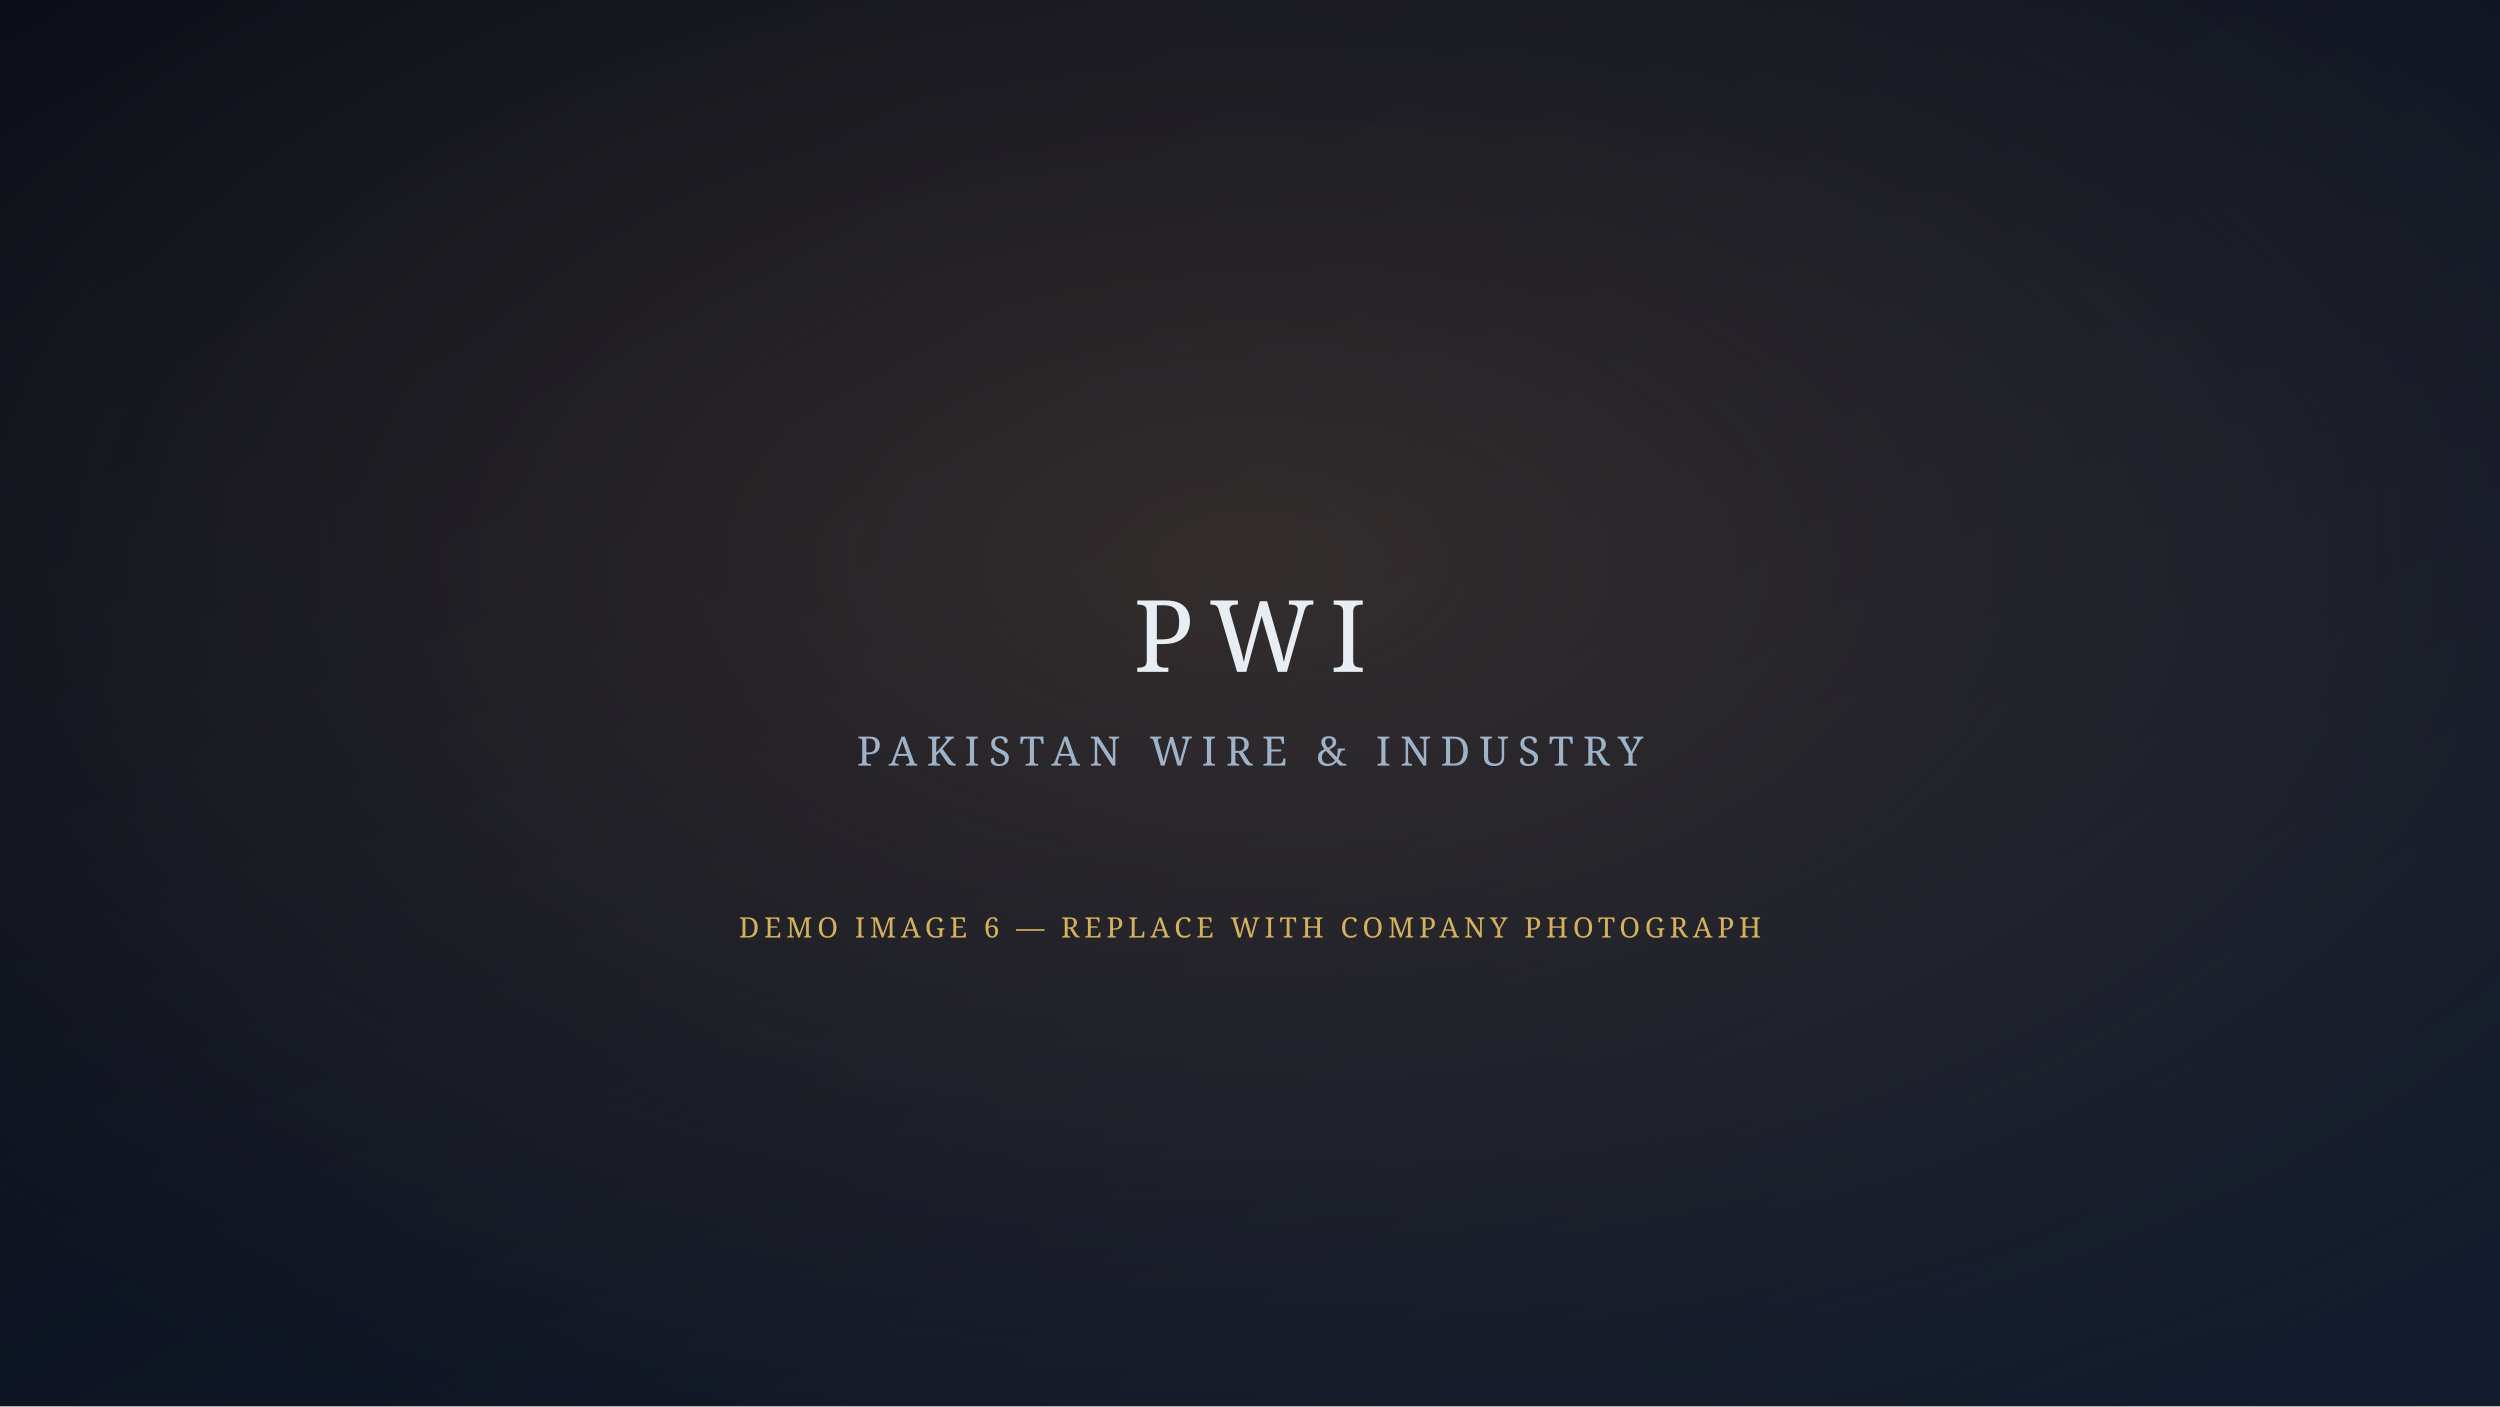
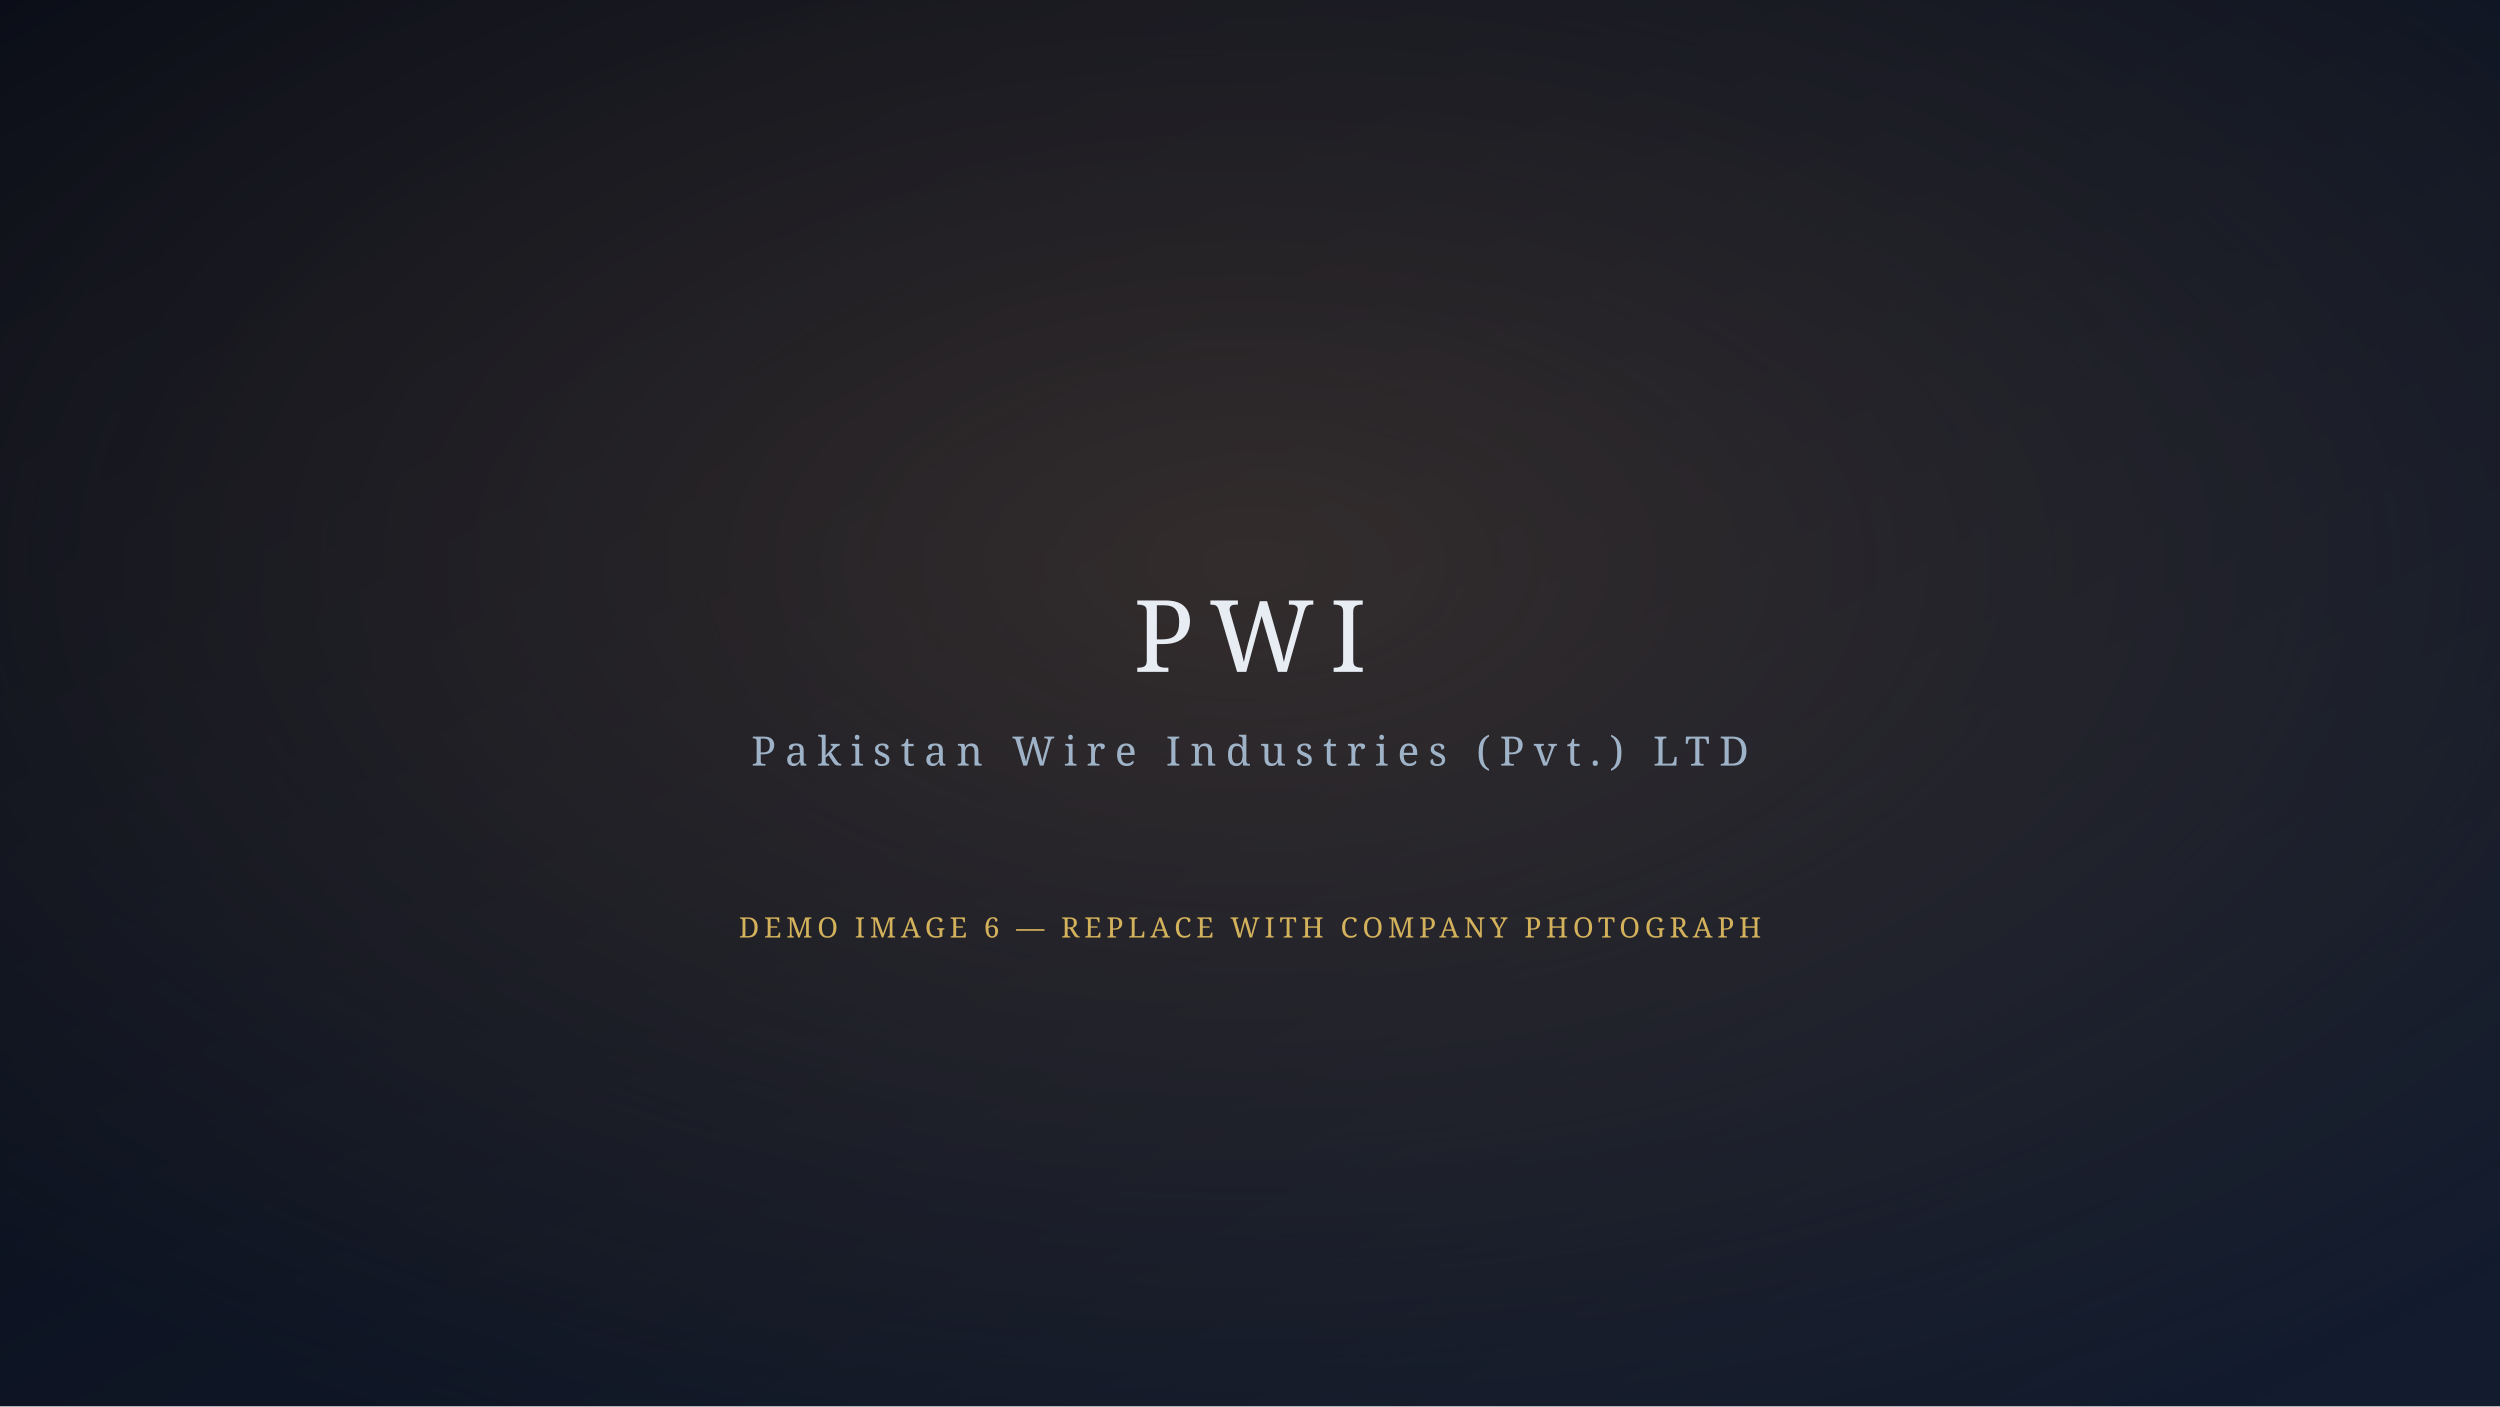
<svg xmlns="http://www.w3.org/2000/svg" width="1600" height="900" viewBox="0 0 1600 900">
  <defs>
    <linearGradient id="bg5" x1="0" y1="0" x2="1" y2="1">
      <stop offset="0%" stop-color="#0a101e" />
      <stop offset="100%" stop-color="#1f2e4a" />
    </linearGradient>
    <radialGradient id="glow5" cx="0.5" cy="0.4" r="0.7">
      <stop offset="0%" stop-color="#d9a06b" stop-opacity="0.35" />
      <stop offset="100%" stop-color="#d9a06b" stop-opacity="0" />
    </radialGradient>
  </defs>
  <g opacity="0.08" stroke="#9fb3c8" stroke-width="2" fill="none">
    <line x1="40" y1="60" x2="140" y2="60" />
    <line x1="40" y1="70" x2="120" y2="70" />
    <line x1="40" y1="80" x2="160" y2="80" />
    <line x1="40" y1="90" x2="100" y2="90" />
    <circle cx="700" cy="120" r="40" />
    <circle cx="760" cy="120" r="12" />
    <rect x="600" y="260" width="180" height="90" rx="6" />
  </g>
  <rect width="1600" height="900" fill="url(#bg5)" />
  <rect width="1600" height="900" fill="url(#glow5)" />
  <rect width="1600" height="900" fill="#04070d" opacity="0.45" />
  <g font-family="Georgia, serif" text-anchor="middle">
    <text x="800" y="430" font-size="64" fill="#e8edf4" letter-spacing="10">PWI</text>
-     <text x="800" y="490" font-size="26" fill="#9fb3c8" letter-spacing="6">PAKISTAN WIRE &amp; INDUSTRY</text>
+     <text x="800" y="490" font-size="26" fill="#9fb3c8" letter-spacing="6">Pakistan Wire Industries (Pvt.) LTD</text>
    <text x="800" y="600" font-size="18" fill="#d4b25c" letter-spacing="3">DEMO IMAGE 6 — REPLACE WITH COMPANY PHOTOGRAPH</text>
  </g>
</svg>
